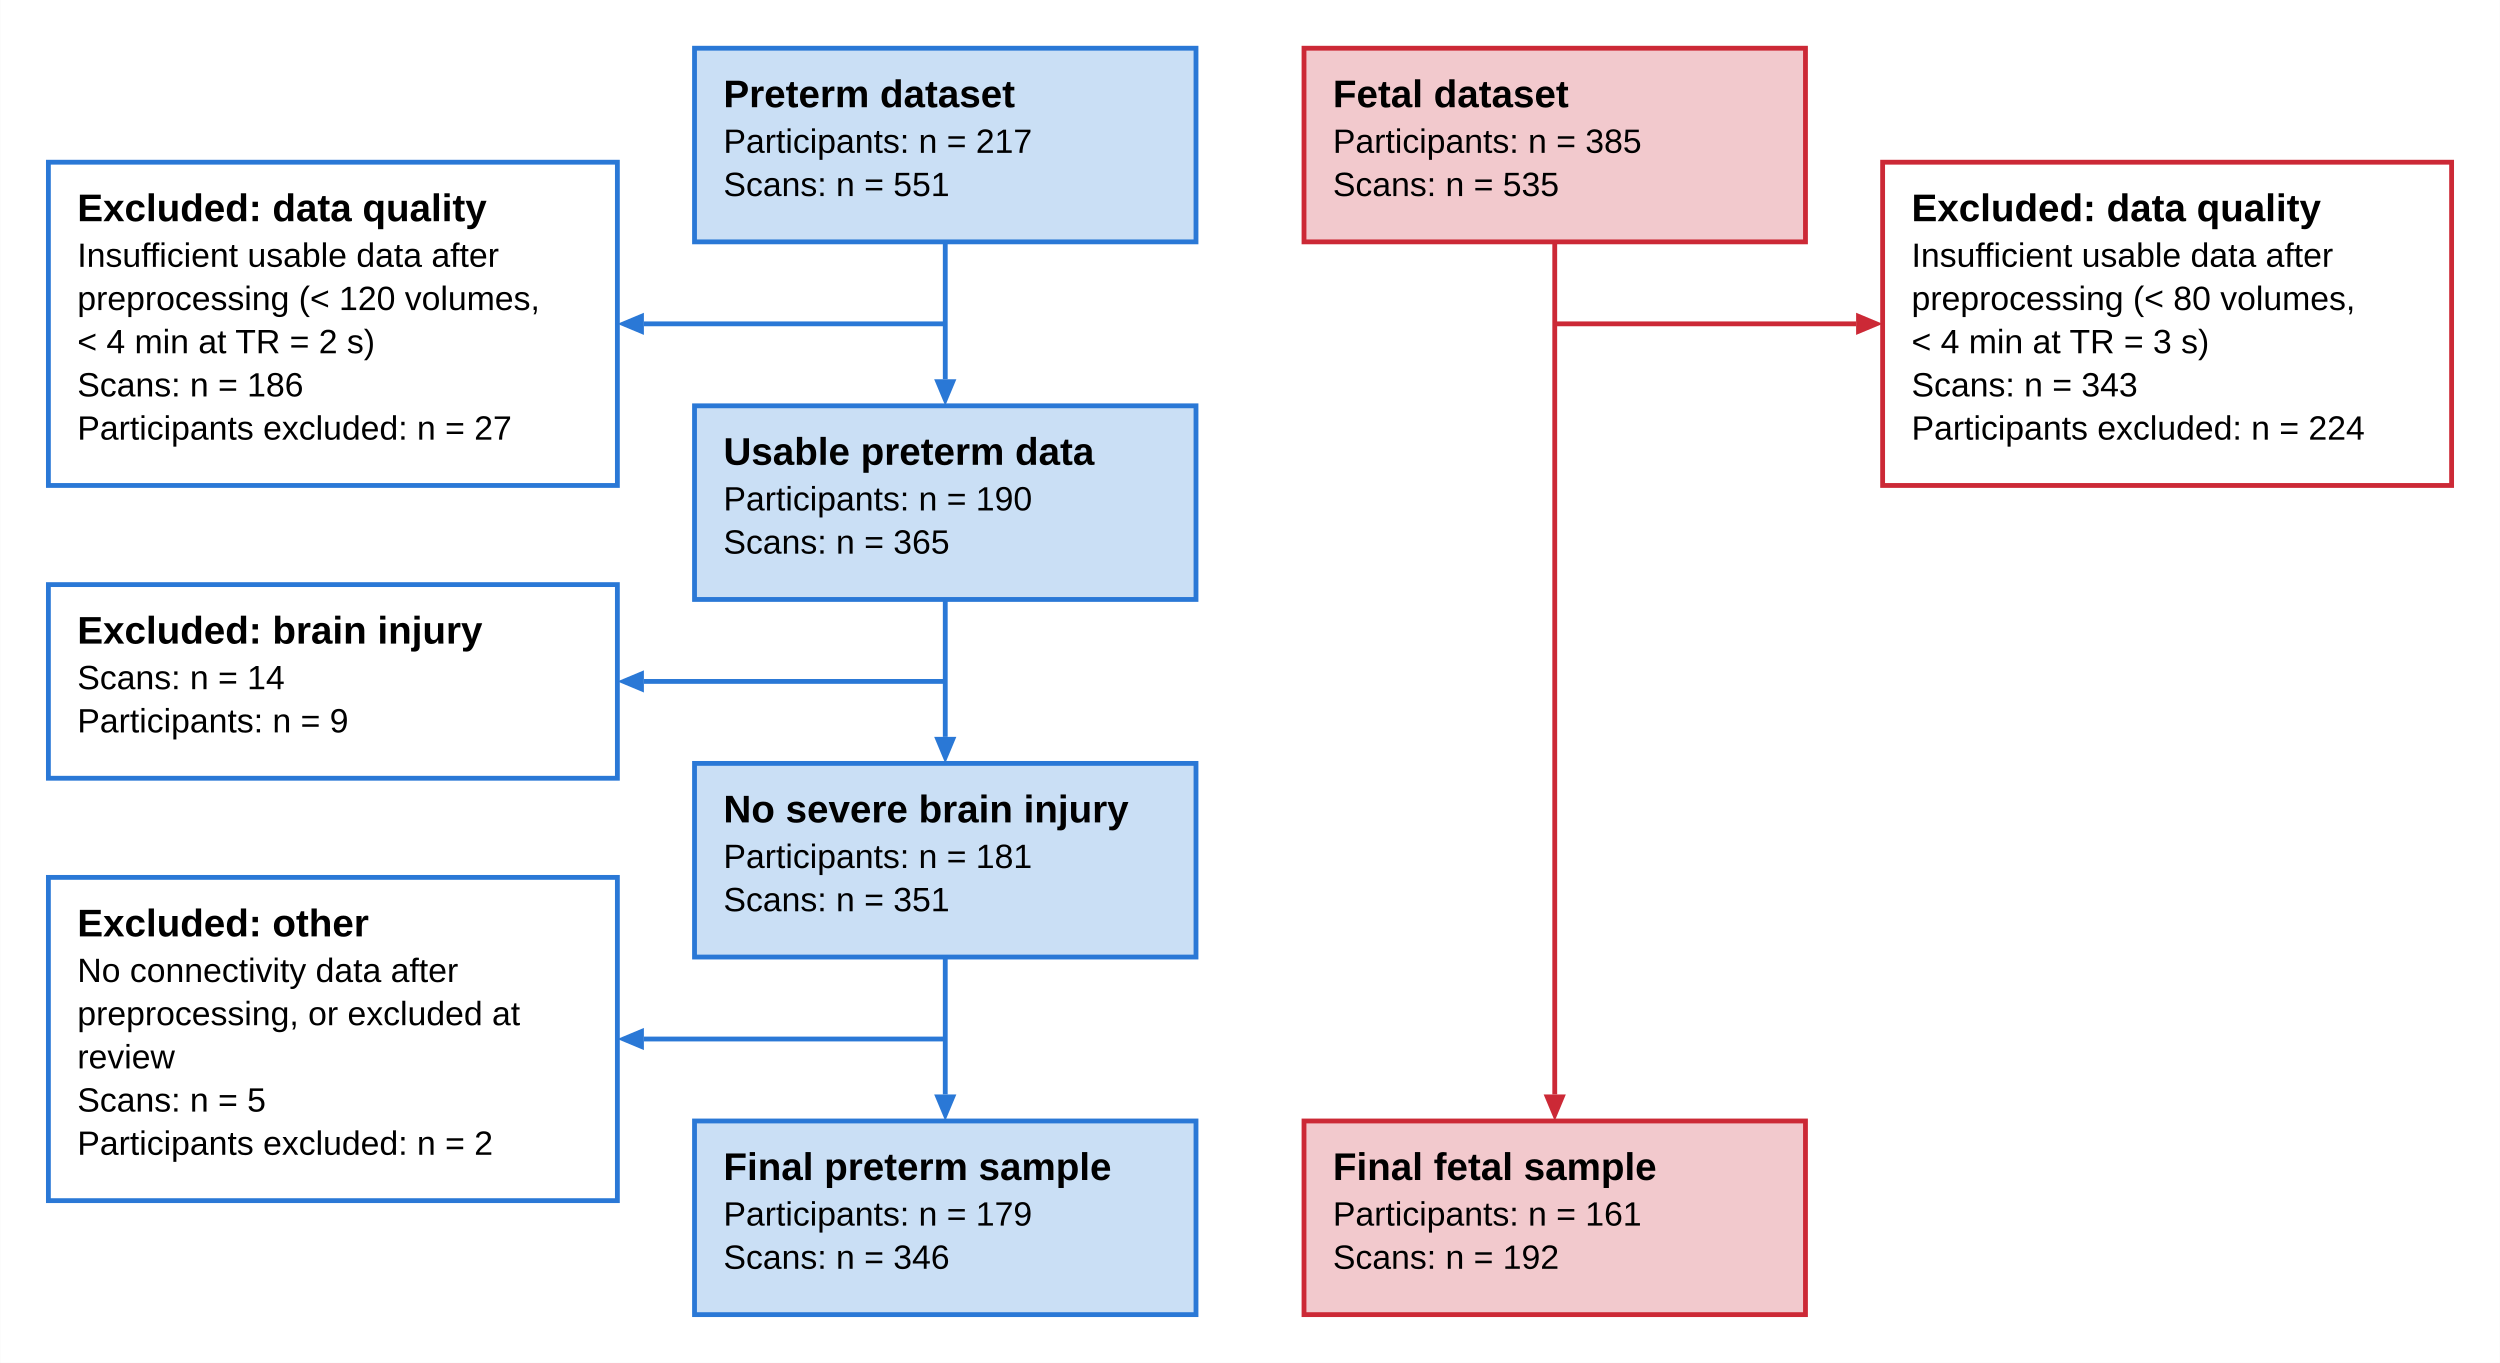
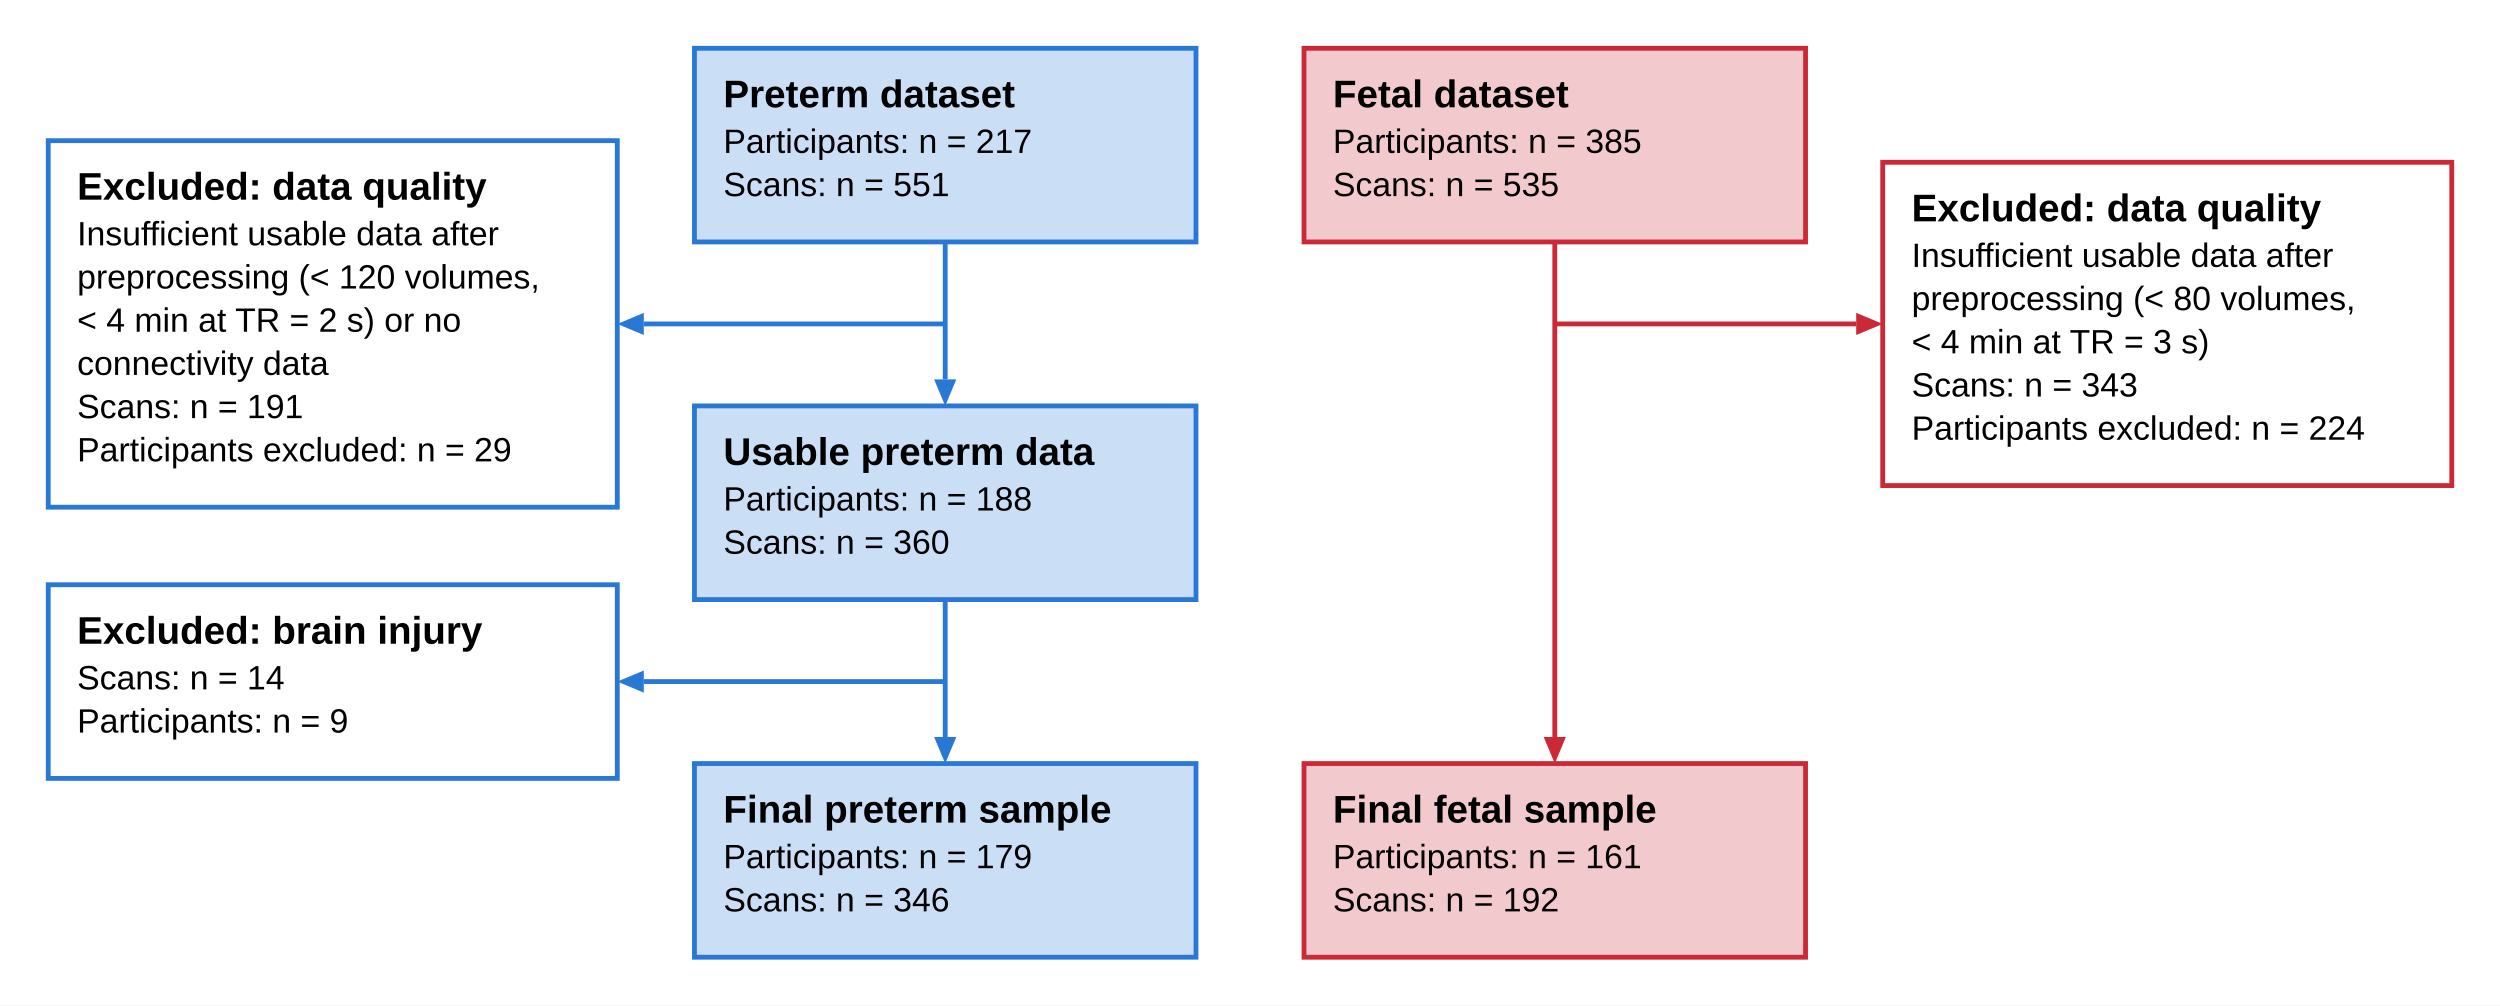
- <svg xmlns="http://www.w3.org/2000/svg" width="518.4pt" height="282.6pt" viewBox="0 0 518.4 282.64">
-   <rect width="518.4" height="282.64" fill="#ffffff" />
+ <svg xmlns="http://www.w3.org/2000/svg" width="518.4pt" height="208.5pt" viewBox="0 0 518.4 208.48">
+   <rect width="518.4" height="208.48" fill="#ffffff" />
  <g font-family="Arial, Helvetica, 'Liberation Sans', sans-serif" fill="#000000">
    <rect x="144.00" y="10.00" width="104.00" height="40.16" fill="#cadff5" stroke="#2a78d6" stroke-width="1.0" />
    <text x="150.00" y="22.24" font-size="8.0" font-weight="bold">Preterm dataset</text>
    <text x="150.00" y="31.70" font-size="7.0" font-weight="normal">Participants: n = 217</text>
    <text x="150.00" y="40.66" font-size="7.0" font-weight="normal">Scans: n = 551</text>
    <rect x="144.00" y="84.16" width="104.00" height="40.16" fill="#cadff5" stroke="#2a78d6" stroke-width="1.0" />
    <text x="150.00" y="96.40" font-size="8.0" font-weight="bold">Usable preterm data</text>
-     <text x="150.00" y="105.86" font-size="7.0" font-weight="normal">Participants: n = 190</text>
-     <text x="150.00" y="114.82" font-size="7.0" font-weight="normal">Scans: n = 365</text>
+     <text x="150.00" y="105.86" font-size="7.0" font-weight="normal">Participants: n = 188</text>
+     <text x="150.00" y="114.82" font-size="7.0" font-weight="normal">Scans: n = 360</text>
    <rect x="144.00" y="158.32" width="104.00" height="40.16" fill="#cadff5" stroke="#2a78d6" stroke-width="1.0" />
-     <text x="150.00" y="170.56" font-size="8.0" font-weight="bold">No severe brain injury</text>
-     <text x="150.00" y="180.02" font-size="7.0" font-weight="normal">Participants: n = 181</text>
-     <text x="150.00" y="188.98" font-size="7.0" font-weight="normal">Scans: n = 351</text>
-     <rect x="144.00" y="232.48" width="104.00" height="40.16" fill="#cadff5" stroke="#2a78d6" stroke-width="1.0" />
-     <text x="150.00" y="244.72" font-size="8.0" font-weight="bold">Final preterm sample</text>
-     <text x="150.00" y="254.18" font-size="7.0" font-weight="normal">Participants: n = 179</text>
-     <text x="150.00" y="263.14" font-size="7.0" font-weight="normal">Scans: n = 346</text>
+     <text x="150.00" y="170.56" font-size="8.0" font-weight="bold">Final preterm sample</text>
+     <text x="150.00" y="180.02" font-size="7.0" font-weight="normal">Participants: n = 179</text>
+     <text x="150.00" y="188.98" font-size="7.0" font-weight="normal">Scans: n = 346</text>
    <rect x="270.40" y="10.00" width="104.00" height="40.16" fill="#f2c9cd" stroke="#cc2936" stroke-width="1.0" />
    <text x="276.40" y="22.24" font-size="8.0" font-weight="bold">Fetal dataset</text>
    <text x="276.40" y="31.70" font-size="7.0" font-weight="normal">Participants: n = 385</text>
    <text x="276.40" y="40.66" font-size="7.0" font-weight="normal">Scans: n = 535</text>
-     <rect x="270.40" y="232.48" width="104.00" height="40.16" fill="#f2c9cd" stroke="#cc2936" stroke-width="1.0" />
-     <text x="276.40" y="244.72" font-size="8.0" font-weight="bold">Final fetal sample</text>
-     <text x="276.40" y="254.18" font-size="7.0" font-weight="normal">Participants: n = 161</text>
-     <text x="276.40" y="263.14" font-size="7.0" font-weight="normal">Scans: n = 192</text>
+     <rect x="270.40" y="158.32" width="104.00" height="40.16" fill="#f2c9cd" stroke="#cc2936" stroke-width="1.0" />
+     <text x="276.40" y="170.56" font-size="8.0" font-weight="bold">Final fetal sample</text>
+     <text x="276.40" y="180.02" font-size="7.0" font-weight="normal">Participants: n = 161</text>
+     <text x="276.40" y="188.98" font-size="7.0" font-weight="normal">Scans: n = 192</text>
    <line x1="196.00" y1="50.16" x2="196.00" y2="78.66" stroke="#2a78d6" stroke-width="1.0" />
    <polygon points="196.00,84.16 193.70,78.66 198.30,78.66" fill="#2a78d6" />
    <line x1="196.00" y1="124.32" x2="196.00" y2="152.82" stroke="#2a78d6" stroke-width="1.0" />
    <polygon points="196.00,158.32 193.70,152.82 198.30,152.82" fill="#2a78d6" />
-     <line x1="196.00" y1="198.48" x2="196.00" y2="226.98" stroke="#2a78d6" stroke-width="1.0" />
-     <polygon points="196.00,232.48 193.70,226.98 198.30,226.98" fill="#2a78d6" />
-     <line x1="322.40" y1="50.16" x2="322.40" y2="226.98" stroke="#cc2936" stroke-width="1.0" />
-     <polygon points="322.40,232.48 320.10,226.98 324.70,226.98" fill="#cc2936" />
-     <rect x="10.00" y="33.64" width="118.00" height="67.04" fill="#ffffff" stroke="#2a78d6" stroke-width="1.0" />
-     <text x="16.00" y="45.88" font-size="8.0" font-weight="bold">Excluded: data quality</text>
-     <text x="16.00" y="55.34" font-size="7.0" font-weight="normal">Insufficient usable data after</text>
-     <text x="16.00" y="64.30" font-size="7.0" font-weight="normal">preprocessing (&lt; 120 volumes,</text>
-     <text x="16.00" y="73.26" font-size="7.0" font-weight="normal">&lt; 4 min at TR = 2 s)</text>
-     <text x="16.00" y="82.22" font-size="7.0" font-weight="normal">Scans: n = 186</text>
-     <text x="16.00" y="91.18" font-size="7.0" font-weight="normal">Participants excluded: n = 27</text>
+     <line x1="322.40" y1="50.16" x2="322.40" y2="152.82" stroke="#cc2936" stroke-width="1.0" />
+     <polygon points="322.40,158.32 320.10,152.82 324.70,152.82" fill="#cc2936" />
+     <rect x="10.00" y="29.16" width="118.00" height="76.00" fill="#ffffff" stroke="#2a78d6" stroke-width="1.0" />
+     <text x="16.00" y="41.40" font-size="8.0" font-weight="bold">Excluded: data quality</text>
+     <text x="16.00" y="50.86" font-size="7.0" font-weight="normal">Insufficient usable data after</text>
+     <text x="16.00" y="59.82" font-size="7.0" font-weight="normal">preprocessing (&lt; 120 volumes,</text>
+     <text x="16.00" y="68.78" font-size="7.0" font-weight="normal">&lt; 4 min at TR = 2 s) or no</text>
+     <text x="16.00" y="77.74" font-size="7.0" font-weight="normal">connectivity data</text>
+     <text x="16.00" y="86.70" font-size="7.0" font-weight="normal">Scans: n = 191</text>
+     <text x="16.00" y="95.66" font-size="7.0" font-weight="normal">Participants excluded: n = 29</text>
    <line x1="196.00" y1="67.16" x2="133.50" y2="67.16" stroke="#2a78d6" stroke-width="1.0" />
    <polygon points="128.00,67.16 133.50,64.86 133.50,69.46" fill="#2a78d6" />
    <rect x="10.00" y="121.24" width="118.00" height="40.16" fill="#ffffff" stroke="#2a78d6" stroke-width="1.0" />
    <text x="16.00" y="133.48" font-size="8.0" font-weight="bold">Excluded: brain injury</text>
    <text x="16.00" y="142.94" font-size="7.0" font-weight="normal">Scans: n = 14</text>
    <text x="16.00" y="151.90" font-size="7.0" font-weight="normal">Participants: n = 9</text>
    <line x1="196.00" y1="141.32" x2="133.50" y2="141.32" stroke="#2a78d6" stroke-width="1.0" />
    <polygon points="128.00,141.32 133.50,139.02 133.50,143.62" fill="#2a78d6" />
-     <rect x="10.00" y="181.96" width="118.00" height="67.04" fill="#ffffff" stroke="#2a78d6" stroke-width="1.0" />
-     <text x="16.00" y="194.20" font-size="8.0" font-weight="bold">Excluded: other</text>
-     <text x="16.00" y="203.66" font-size="7.0" font-weight="normal">No connectivity data after</text>
-     <text x="16.00" y="212.62" font-size="7.0" font-weight="normal">preprocessing, or excluded at</text>
-     <text x="16.00" y="221.58" font-size="7.0" font-weight="normal">review</text>
-     <text x="16.00" y="230.54" font-size="7.0" font-weight="normal">Scans: n = 5</text>
-     <text x="16.00" y="239.50" font-size="7.0" font-weight="normal">Participants excluded: n = 2</text>
-     <line x1="196.00" y1="215.48" x2="133.50" y2="215.48" stroke="#2a78d6" stroke-width="1.0" />
-     <polygon points="128.00,215.48 133.50,213.18 133.50,217.78" fill="#2a78d6" />
    <rect x="390.40" y="33.64" width="118.00" height="67.04" fill="#ffffff" stroke="#cc2936" stroke-width="1.0" />
    <text x="396.40" y="45.88" font-size="8.0" font-weight="bold">Excluded: data quality</text>
    <text x="396.40" y="55.34" font-size="7.0" font-weight="normal">Insufficient usable data after</text>
    <text x="396.40" y="64.30" font-size="7.0" font-weight="normal">preprocessing (&lt; 80 volumes,</text>
    <text x="396.40" y="73.26" font-size="7.0" font-weight="normal">&lt; 4 min at TR = 3 s)</text>
    <text x="396.40" y="82.22" font-size="7.0" font-weight="normal">Scans: n = 343</text>
    <text x="396.40" y="91.18" font-size="7.0" font-weight="normal">Participants excluded: n = 224</text>
    <line x1="322.40" y1="67.16" x2="384.90" y2="67.16" stroke="#cc2936" stroke-width="1.0" />
    <polygon points="390.40,67.16 384.90,69.46 384.90,64.86" fill="#cc2936" />
  </g>
</svg>
